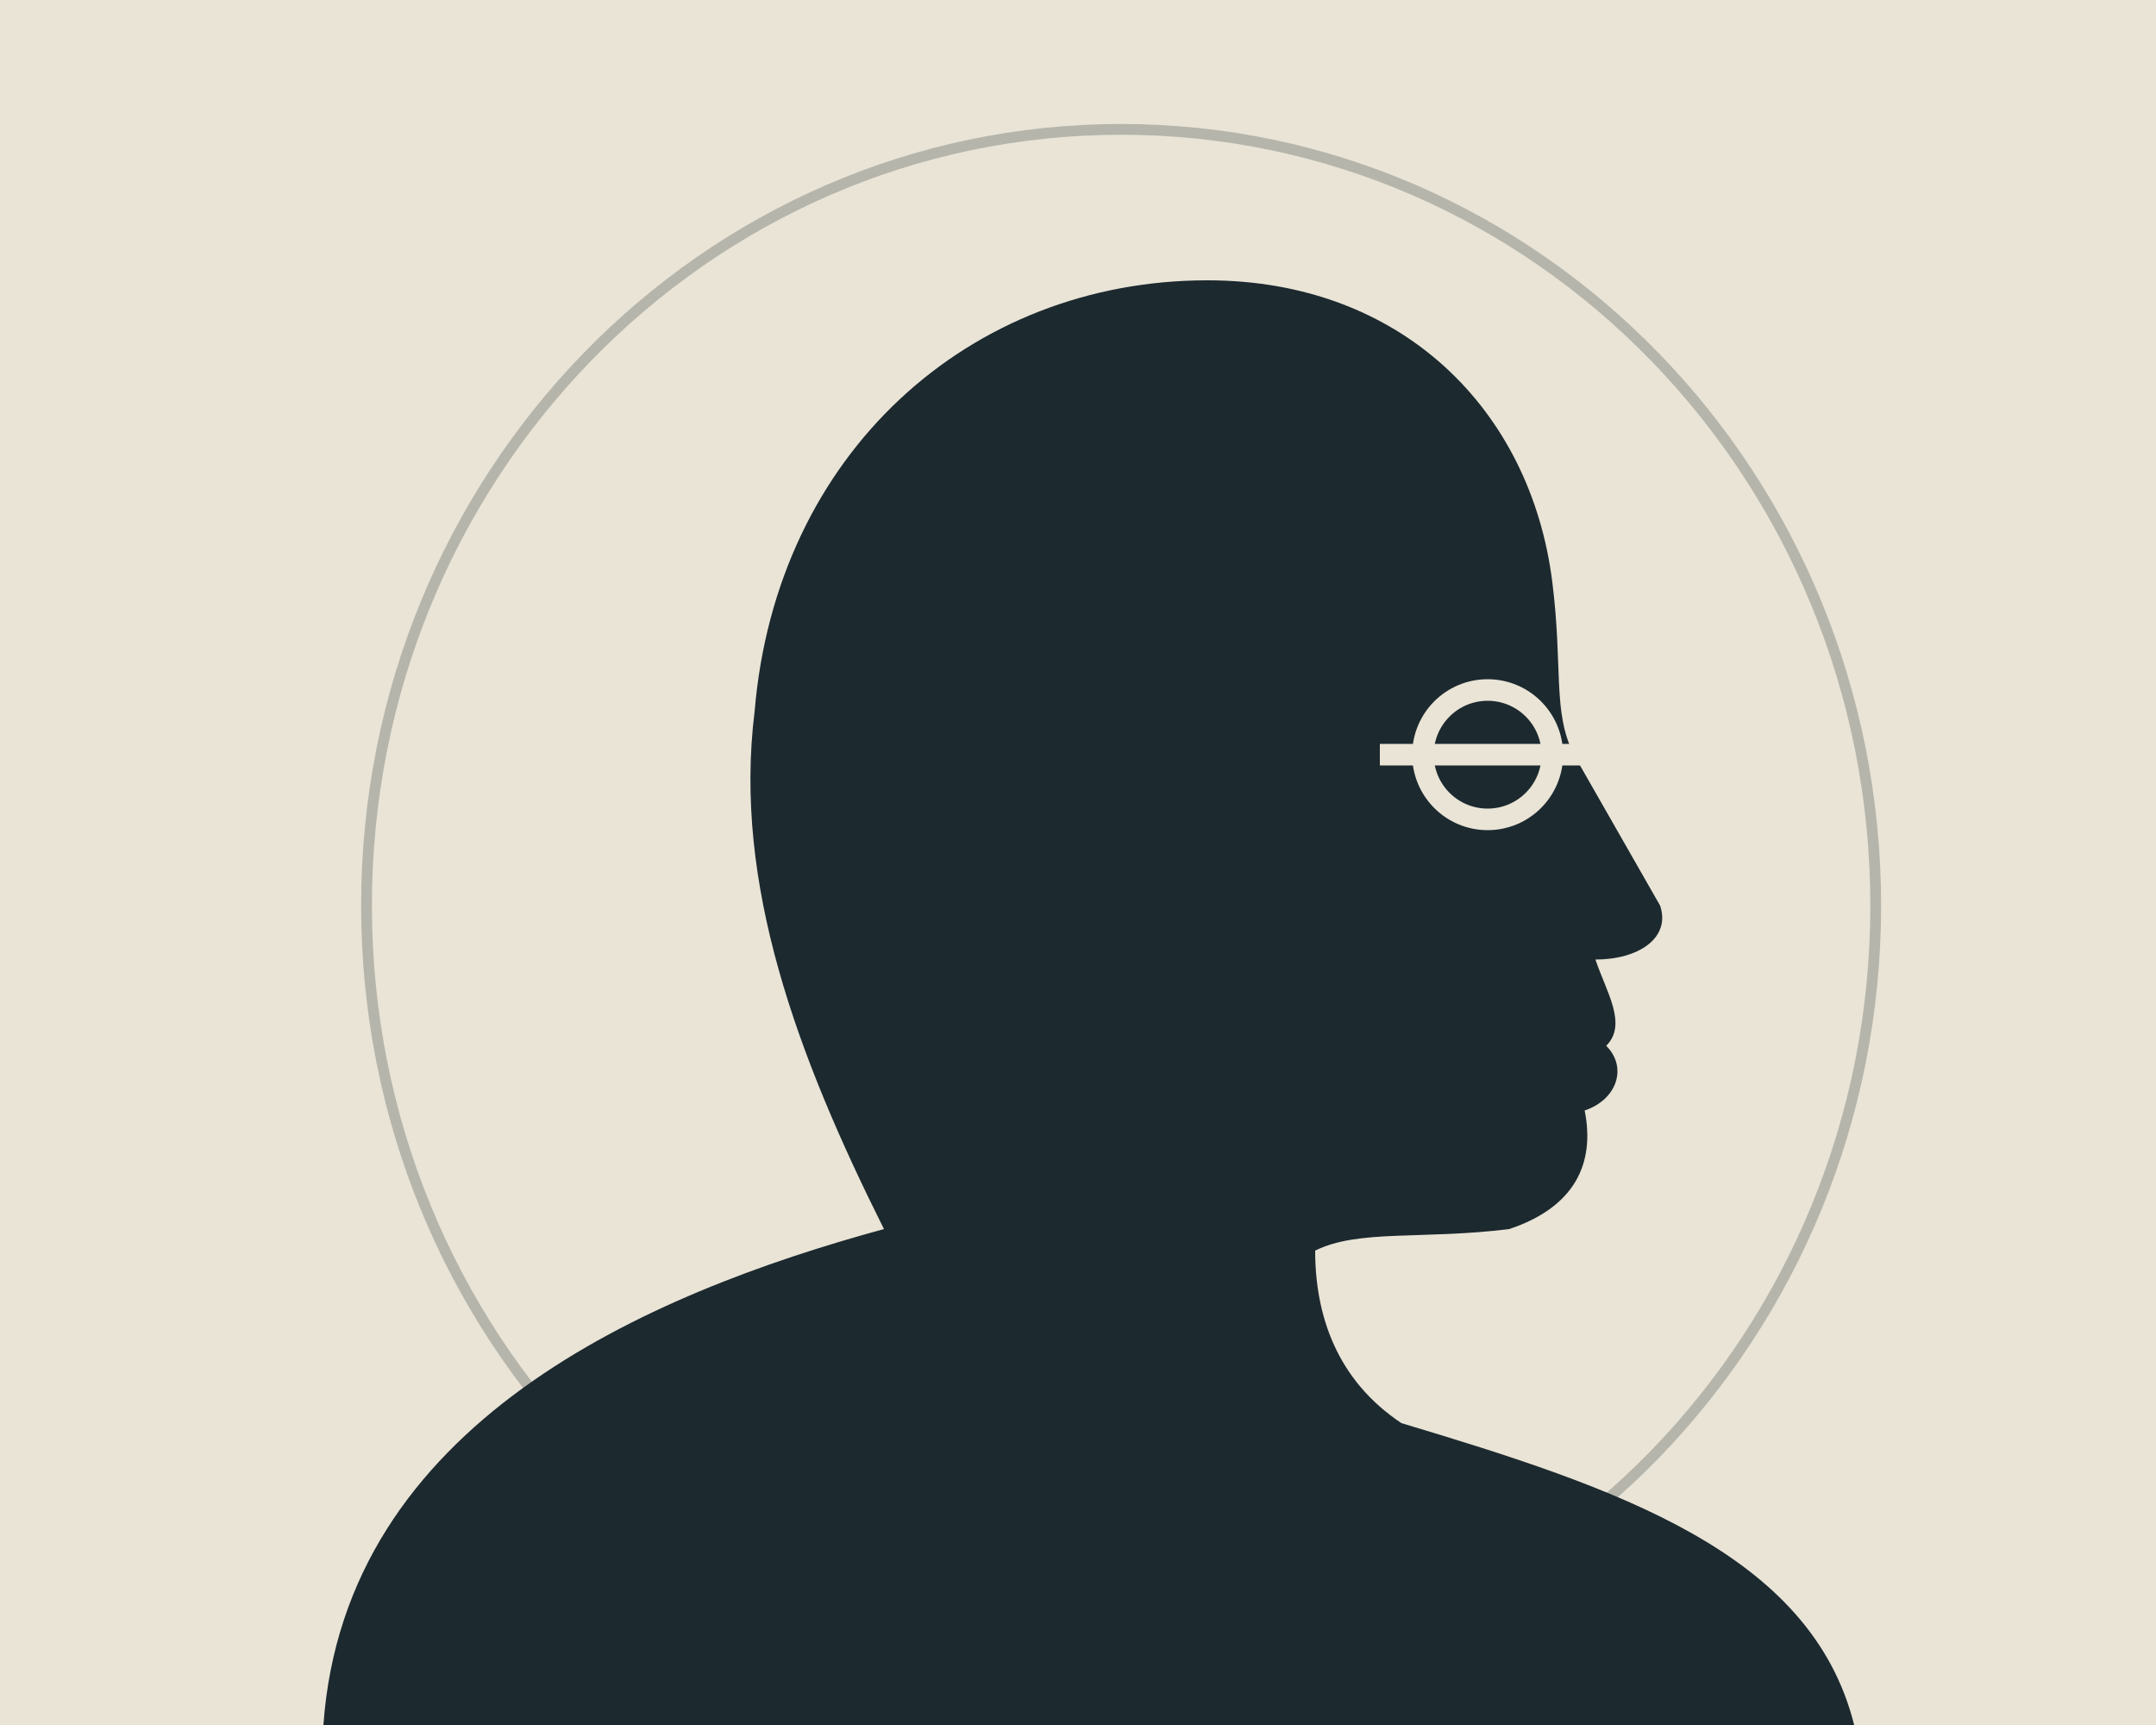
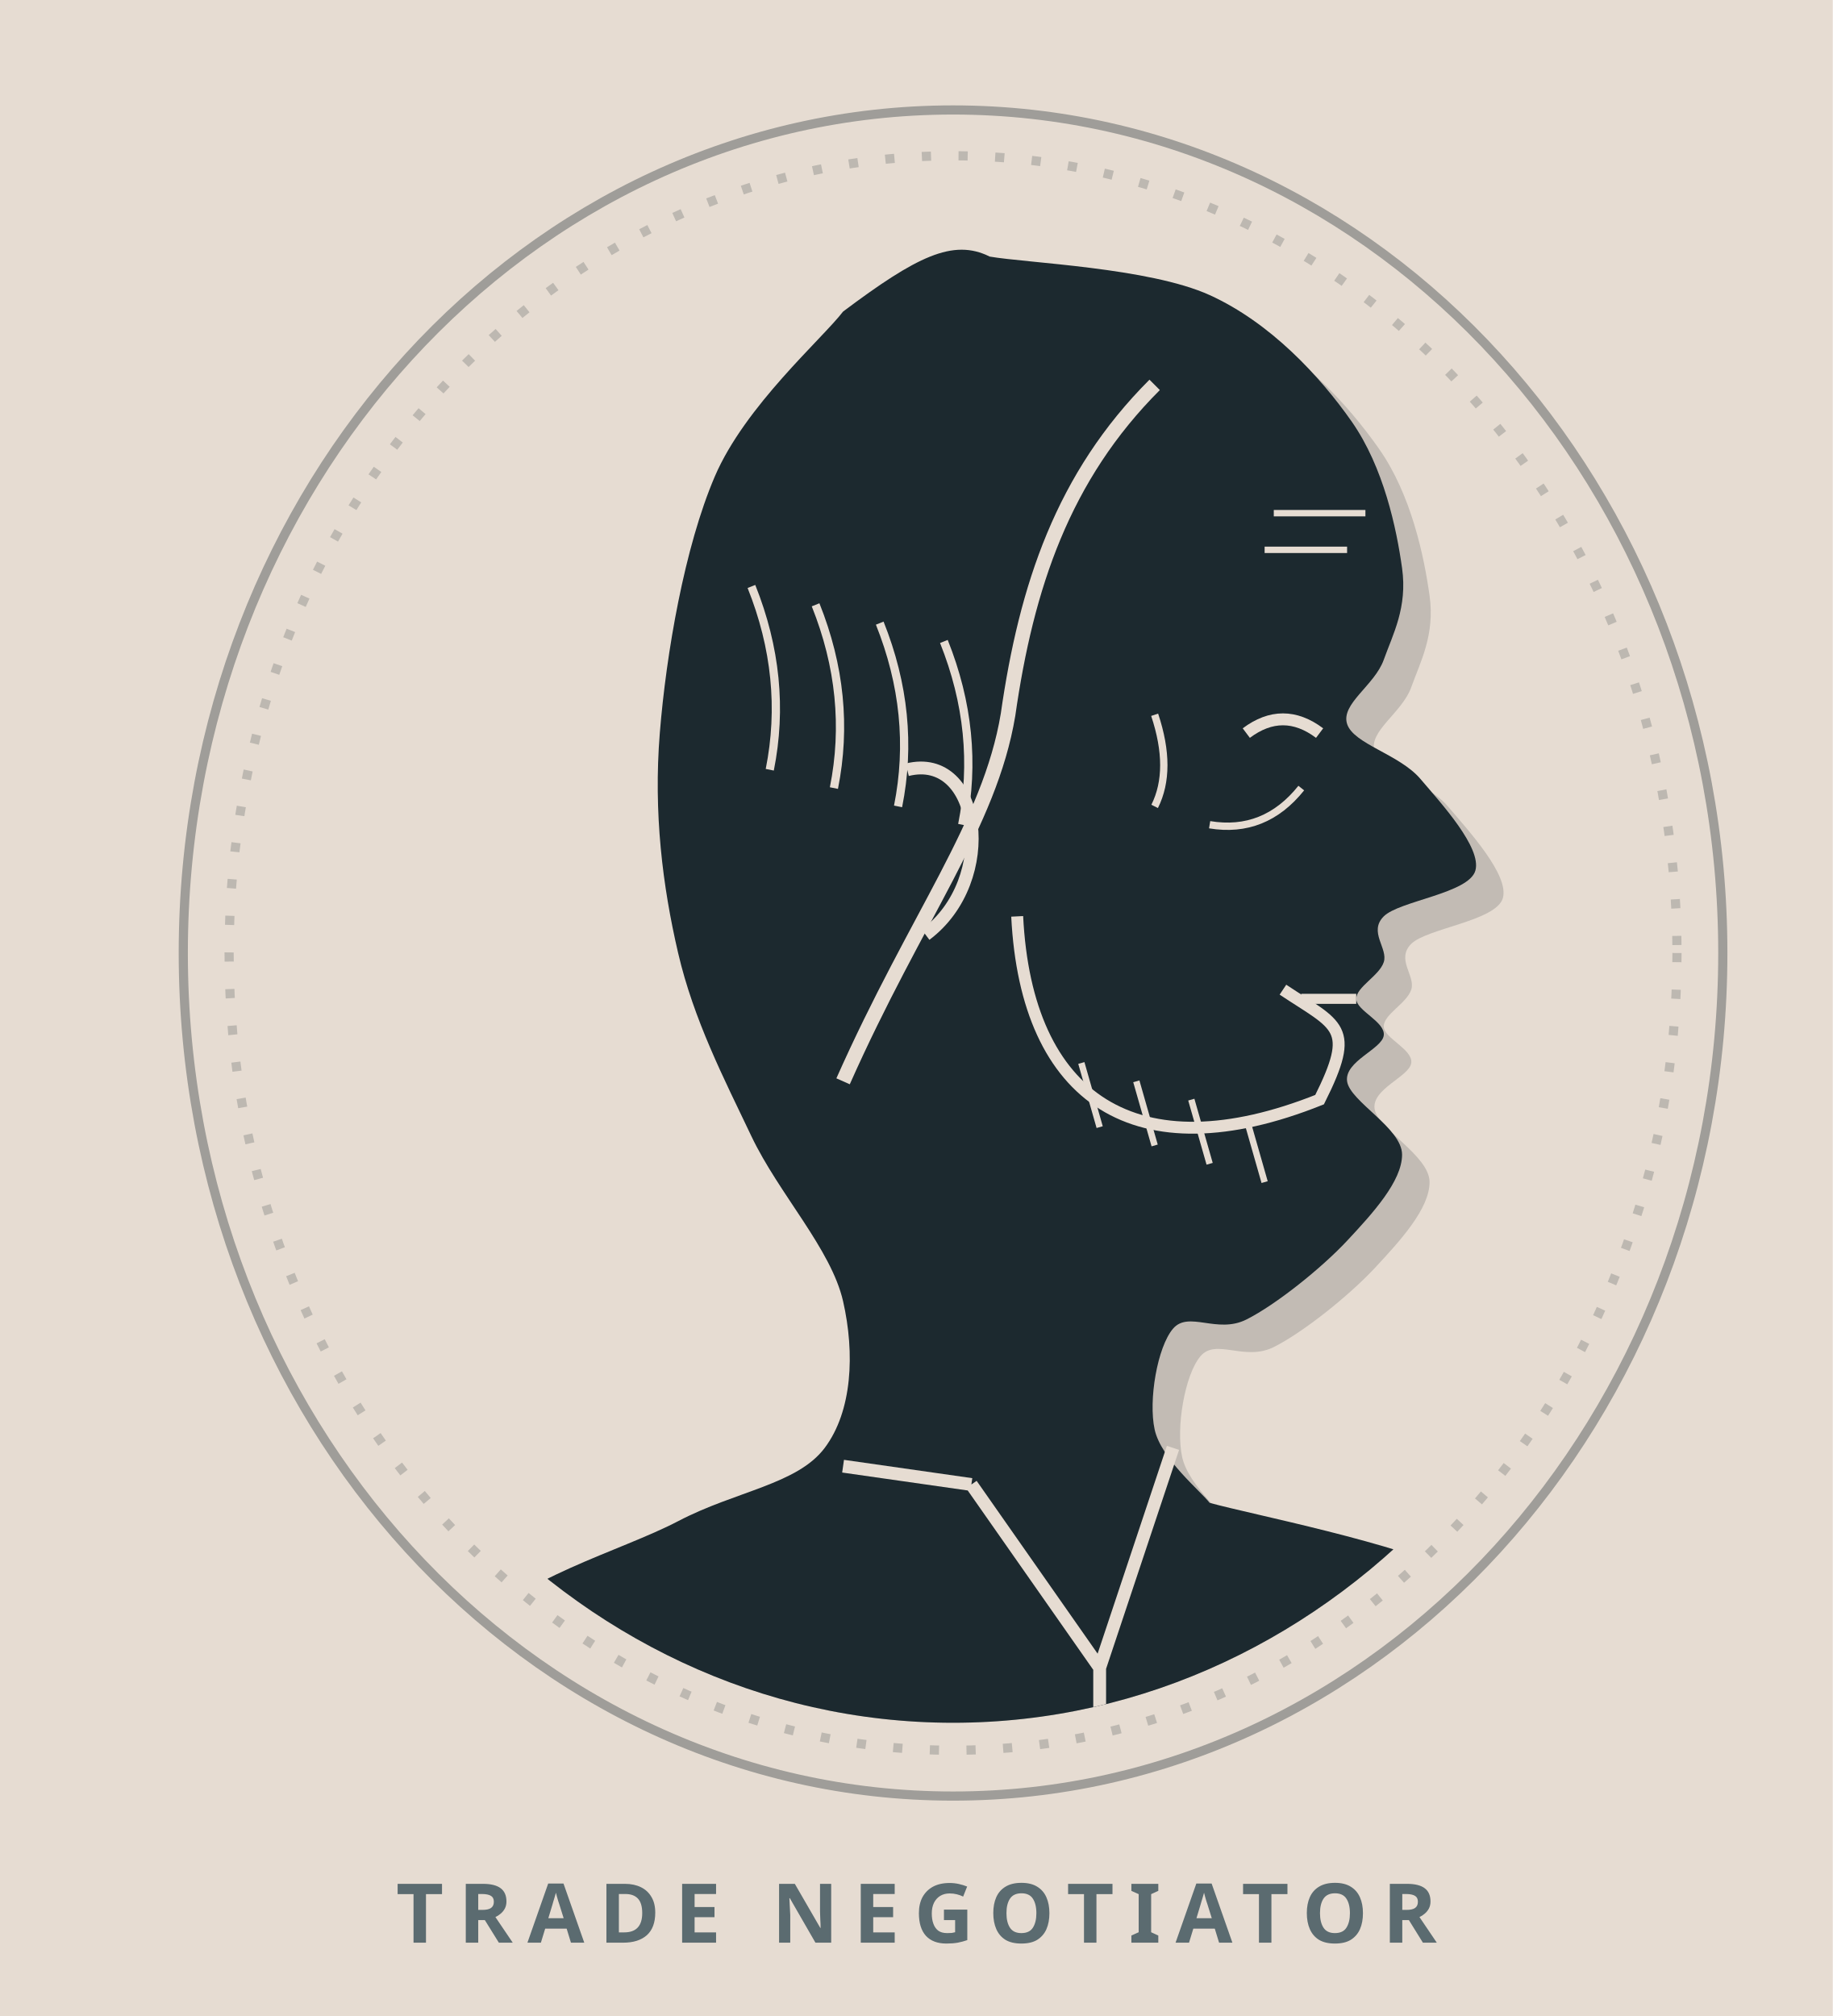
- <svg xmlns="http://www.w3.org/2000/svg" width="200" height="160" viewBox="0 0 200 160">
-   <rect width="200" height="160" fill="#E9E4D6" />
-   <ellipse cx="104" cy="84" rx="70" ry="72" fill="none" stroke="#1C292F" stroke-opacity="0.25" />
-   <path d="M30 160 C32 132 60 120 82 114 C74 98 68 82 70 66 C72 42 90 26 112 26 C130 26 142 38 144 54 C145 62 144 66 146 70 L154 84 C155 87 152 89 148 89 C149 92 151 95 149 97 C151 99 150 102 147 103 C148 108 146 112 140 114 C132 115 126 114 122 116 C122 122 124 128 130 132 C150 138 168 144 172 160 Z" fill="#1C292F" />
-   <path d="M128 70 H150" stroke="#E9E4D6" stroke-width="2" />
-   <circle cx="138" cy="70" r="6" fill="none" stroke="#E9E4D6" stroke-width="2" />
+ <svg xmlns="http://www.w3.org/2000/svg" width="200" height="220" viewBox="0 0 200 220">
+   <rect width="200" height="220" fill="#E6DCD2" />
+   <ellipse cx="104" cy="104" rx="84" ry="92" fill="none" stroke="#1C292F" stroke-opacity=".35" />
+   <ellipse cx="104" cy="104" rx="79" ry="87" fill="none" stroke="#1C292F" stroke-opacity=".2" stroke-dasharray="1 3" />
+   <defs>
+     <clipPath id="oval2">
+       <ellipse cx="104" cy="104" rx="76" ry="84" />
+     </clipPath>
+   </defs>
+   <g clip-path="url(#oval2)">
+     <g transform="translate(3 3)" opacity=".18">
+       <path d="M108 28 C112 28.7 125.4 29.2 132 32.2 C138.6 35.2 144 41 147.5 46 C151 51 152.4 57.7 153 62 C153.6 66.3 152 69.2 151 72 C150 74.8 146.3 76.8 147 79 C147.7 81.2 152.7 82.3 155 85 C157.3 87.7 161.7 92.5 161 95 C160.3 97.5 152.7 98.3 151 100 C149.3 101.7 151.5 103.5 151 105 C150.5 106.5 148 107.7 148 109 C148 110.3 151.2 111.5 151 113 C150.8 114.5 146.7 115.8 147 118 C147.3 120.2 153 123.1 153 126 C153 128.9 149.8 132.4 147 135.4 C144.2 138.4 139.2 142.4 136 144 C132.8 145.6 129.7 143 128 145 C126.3 147 125.3 152.8 126 156 C126.7 159.2 131 162.7 132 164 C136.7 165.3 152.3 168.3 160 172 C167.7 175.7 174 181.3 178 186 C182 190.7 183 197.7 184 200 L48 200 C48.7 196.3 47.7 183.7 52 178 C56.3 172.3 67.7 169.3 74 166 C80.3 162.7 87 162 90 158 C93 154 93.3 147.7 92 142 C90.7 136.3 85 130.3 82 124 C79 117.7 75.7 111.3 74 104 C72.3 96.7 71.3 88.7 72 80 C72.7 71.3 74.7 59.7 78 52 C81.3 44.3 89.7 37 92 34 C100 28 104 26 108 28 Z" fill="#1C292F" />
+     </g>
+     <path d="M108 28 C112 28.7 125.4 29.2 132 32.2 C138.6 35.2 144 41 147.5 46 C151 51 152.4 57.7 153 62 C153.6 66.3 152 69.2 151 72 C150 74.8 146.3 76.8 147 79 C147.7 81.2 152.7 82.3 155 85 C157.3 87.7 161.7 92.5 161 95 C160.3 97.5 152.7 98.3 151 100 C149.3 101.7 151.5 103.5 151 105 C150.5 106.5 148 107.7 148 109 C148 110.3 151.2 111.5 151 113 C150.8 114.5 146.7 115.8 147 118 C147.3 120.2 153 123.1 153 126 C153 128.9 149.8 132.4 147 135.4 C144.2 138.4 139.2 142.4 136 144 C132.8 145.6 129.7 143 128 145 C126.3 147 125.3 152.8 126 156 C126.7 159.2 131 162.7 132 164 C136.7 165.3 152.3 168.3 160 172 C167.7 175.7 174 181.3 178 186 C182 190.7 183 197.7 184 200 L48 200 C48.7 196.3 47.7 183.7 52 178 C56.3 172.3 67.7 169.3 74 166 C80.3 162.7 87 162 90 158 C93 154 93.3 147.7 92 142 C90.7 136.3 85 130.3 82 124 C79 117.7 75.7 111.3 74 104 C72.3 96.7 71.3 88.7 72 80 C72.7 71.3 74.7 59.7 78 52 C81.3 44.3 89.7 37 92 34 C100 28 104 26 108 28 Z" fill="#1C292F" />
+     <path d="M126 42 C116 52 112 64 110 78 C108 90 100 100 92 118" stroke="#E6DCD2" stroke-width="1.6" fill="none" />
+     <path d="M82 64 q4 10 2 20" stroke="#E6DCD2" stroke-width=".9" fill="none" />
+     <path d="M89 66 q4 10 2 20" stroke="#E6DCD2" stroke-width=".9" fill="none" />
+     <path d="M96 68 q4 10 2 20" stroke="#E6DCD2" stroke-width=".9" fill="none" />
+     <path d="M103 70 q4 10 2 20" stroke="#E6DCD2" stroke-width=".9" fill="none" />
+     <path d="M99 84 c8 -2 10 12 2 18" stroke="#E6DCD2" stroke-width="1.4" fill="none" />
+     <path d="M136 80 q4 -3 8 0" stroke="#E6DCD2" stroke-width="1.3" fill="none" />
+     <path d="M142 109 h6" stroke="#E6DCD2" stroke-width="1.1" />
+     <path d="M142 86 q-4 5 -10 4 M126 78 q2 6 0 10" stroke="#E6DCD2" stroke-width=".8" fill="none" />
+     <path d="M139 56 h10 M138 60 h9" stroke="#E6DCD2" stroke-width=".7" />
+     <path d="M111 100 C112 120 124 128 144 120 C148 112 146 112 140 108" stroke="#E6DCD2" stroke-width="1.3" fill="none" />
+     <path d="M118 116 l2 7" stroke="#E6DCD2" stroke-width=".7" />
+     <path d="M124 118 l2 7" stroke="#E6DCD2" stroke-width=".7" />
+     <path d="M130 120 l2 7" stroke="#E6DCD2" stroke-width=".7" />
+     <path d="M136 122 l2 7" stroke="#E6DCD2" stroke-width=".7" />
+     <path d="M128 158 L120 182 L106 162 M120 182 v18 M92 160 L106 162" stroke="#E6DCD2" stroke-width="1.4" fill="none" />
+     <circle cx="120" cy="190" r="1.2" fill="#E6DCD2" />
+   </g>
+   <text x="100" y="212" font-family="'IBM Plex Sans Condensed', 'Arial Narrow', sans-serif" font-size="9" fill="#5B6B70" text-anchor="middle" font-weight="600" letter-spacing="1.6">TRADE NEGOTIATOR</text>
</svg>
